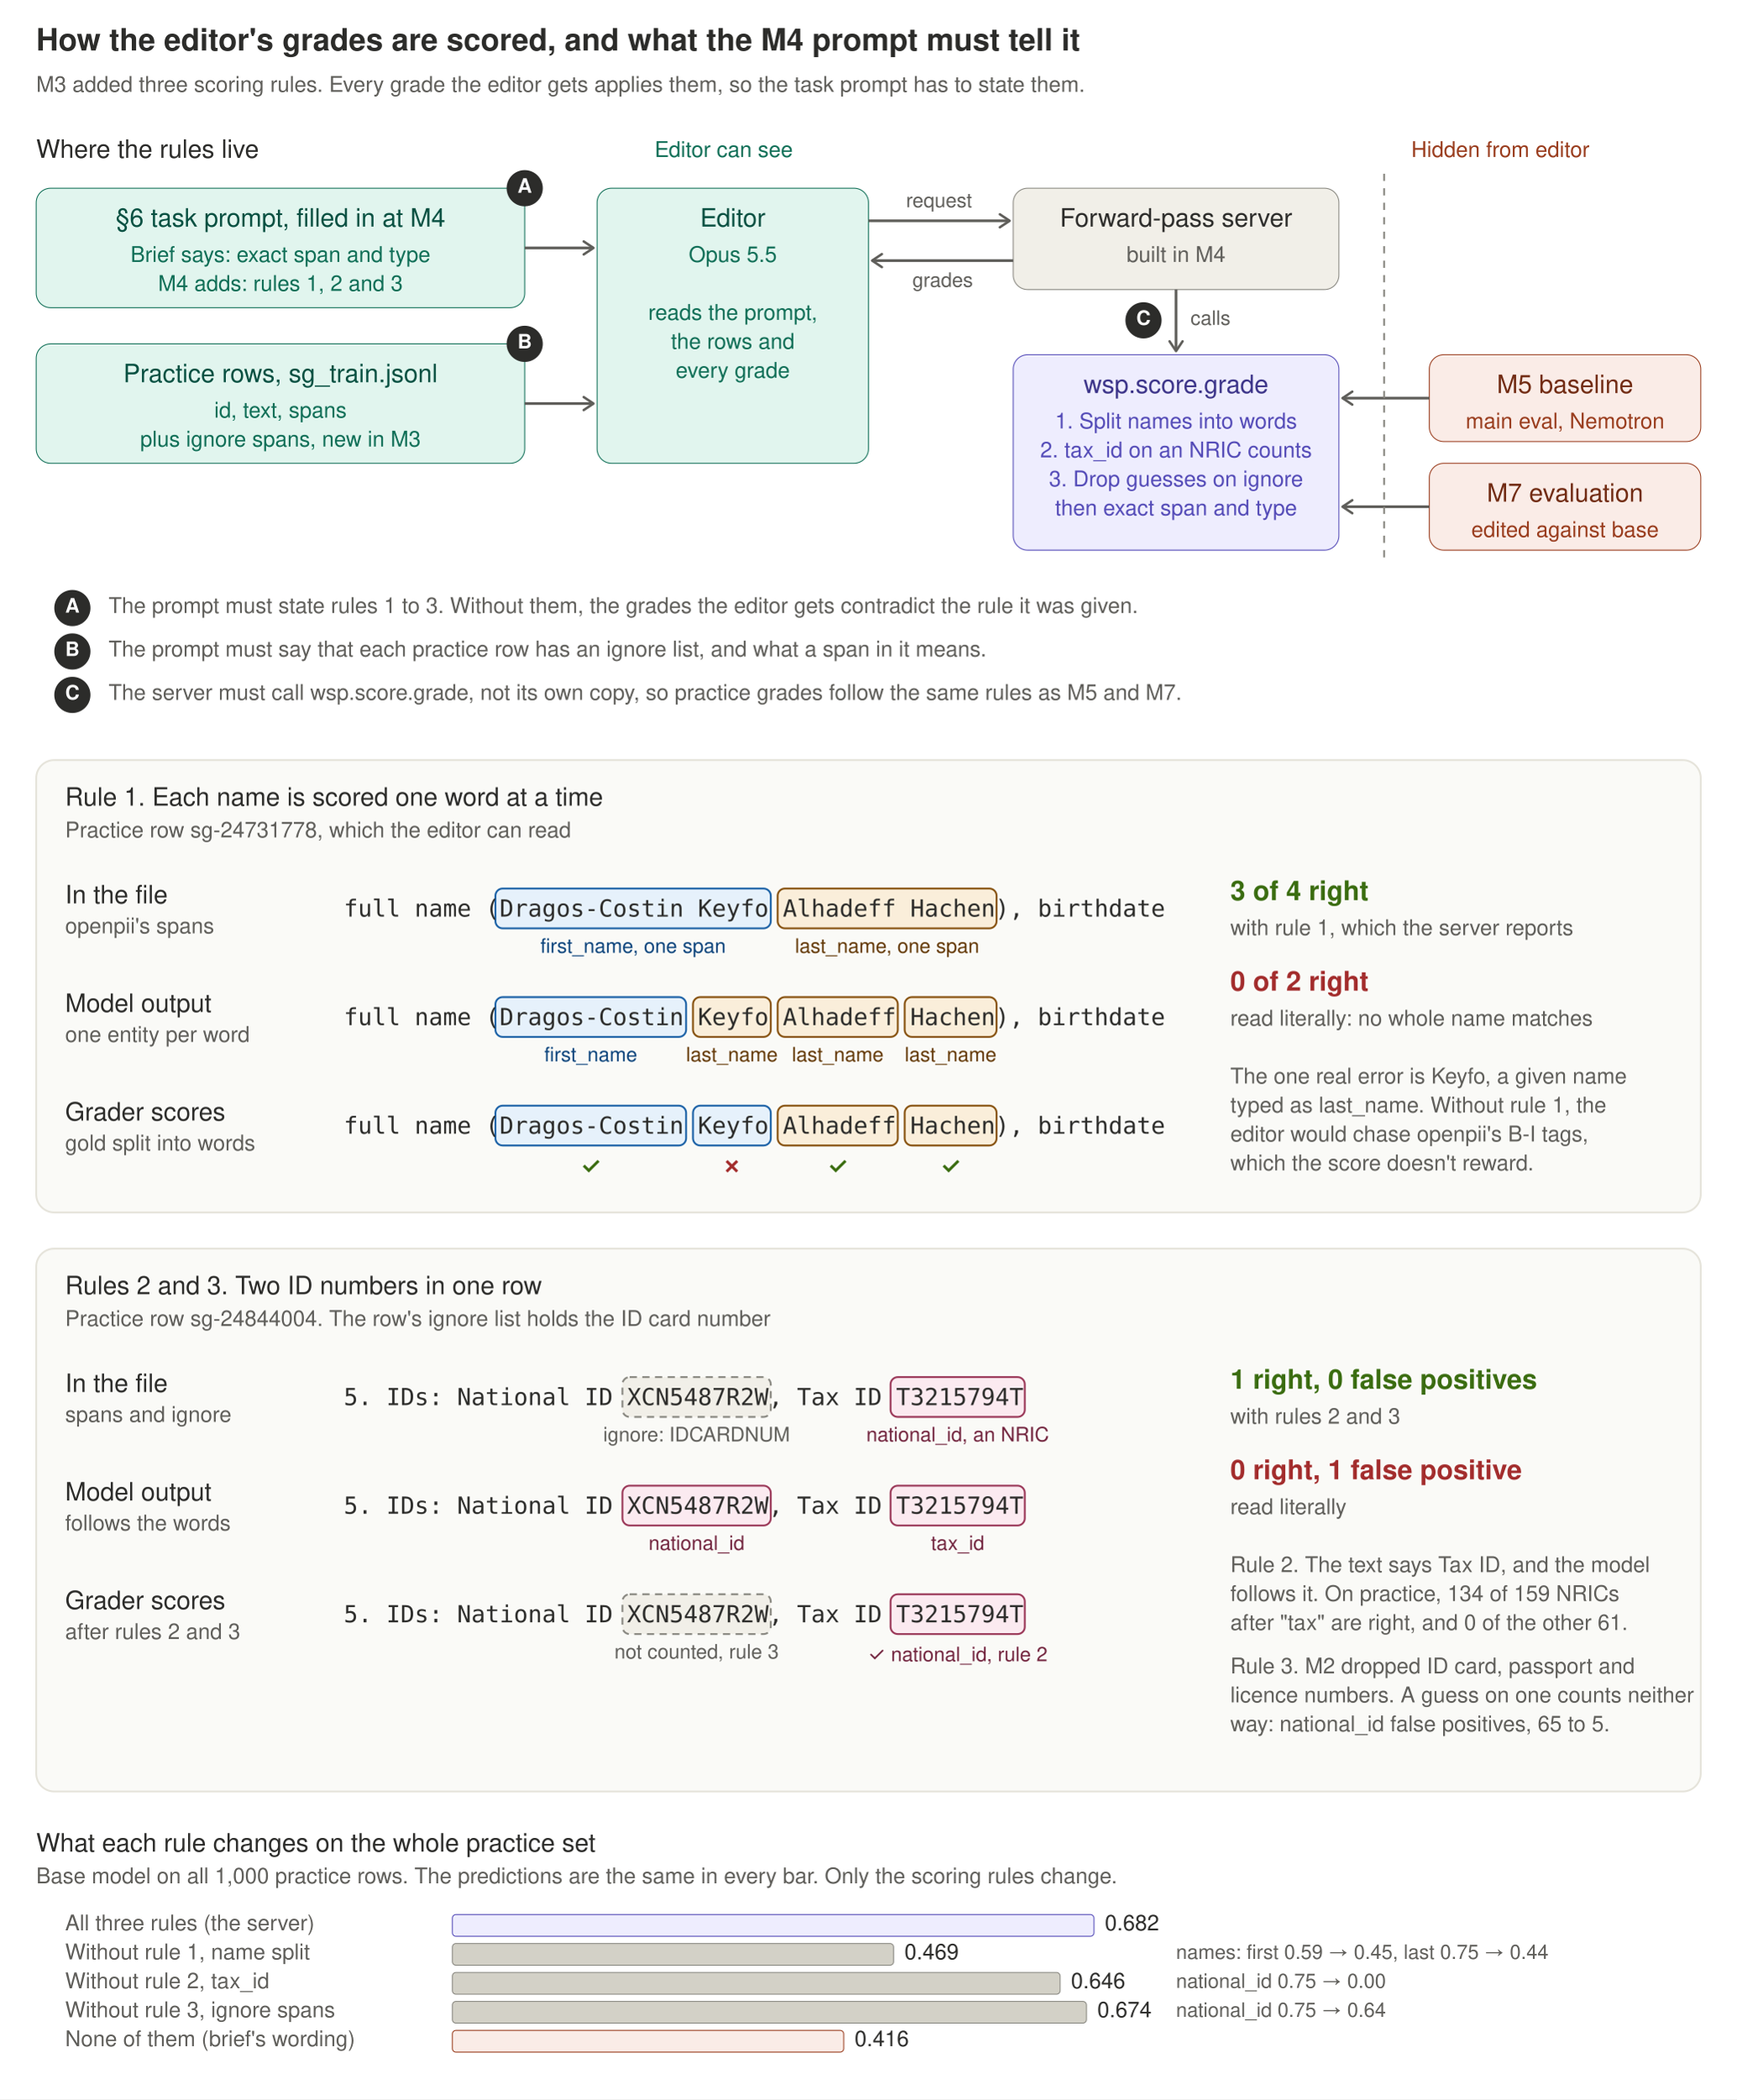
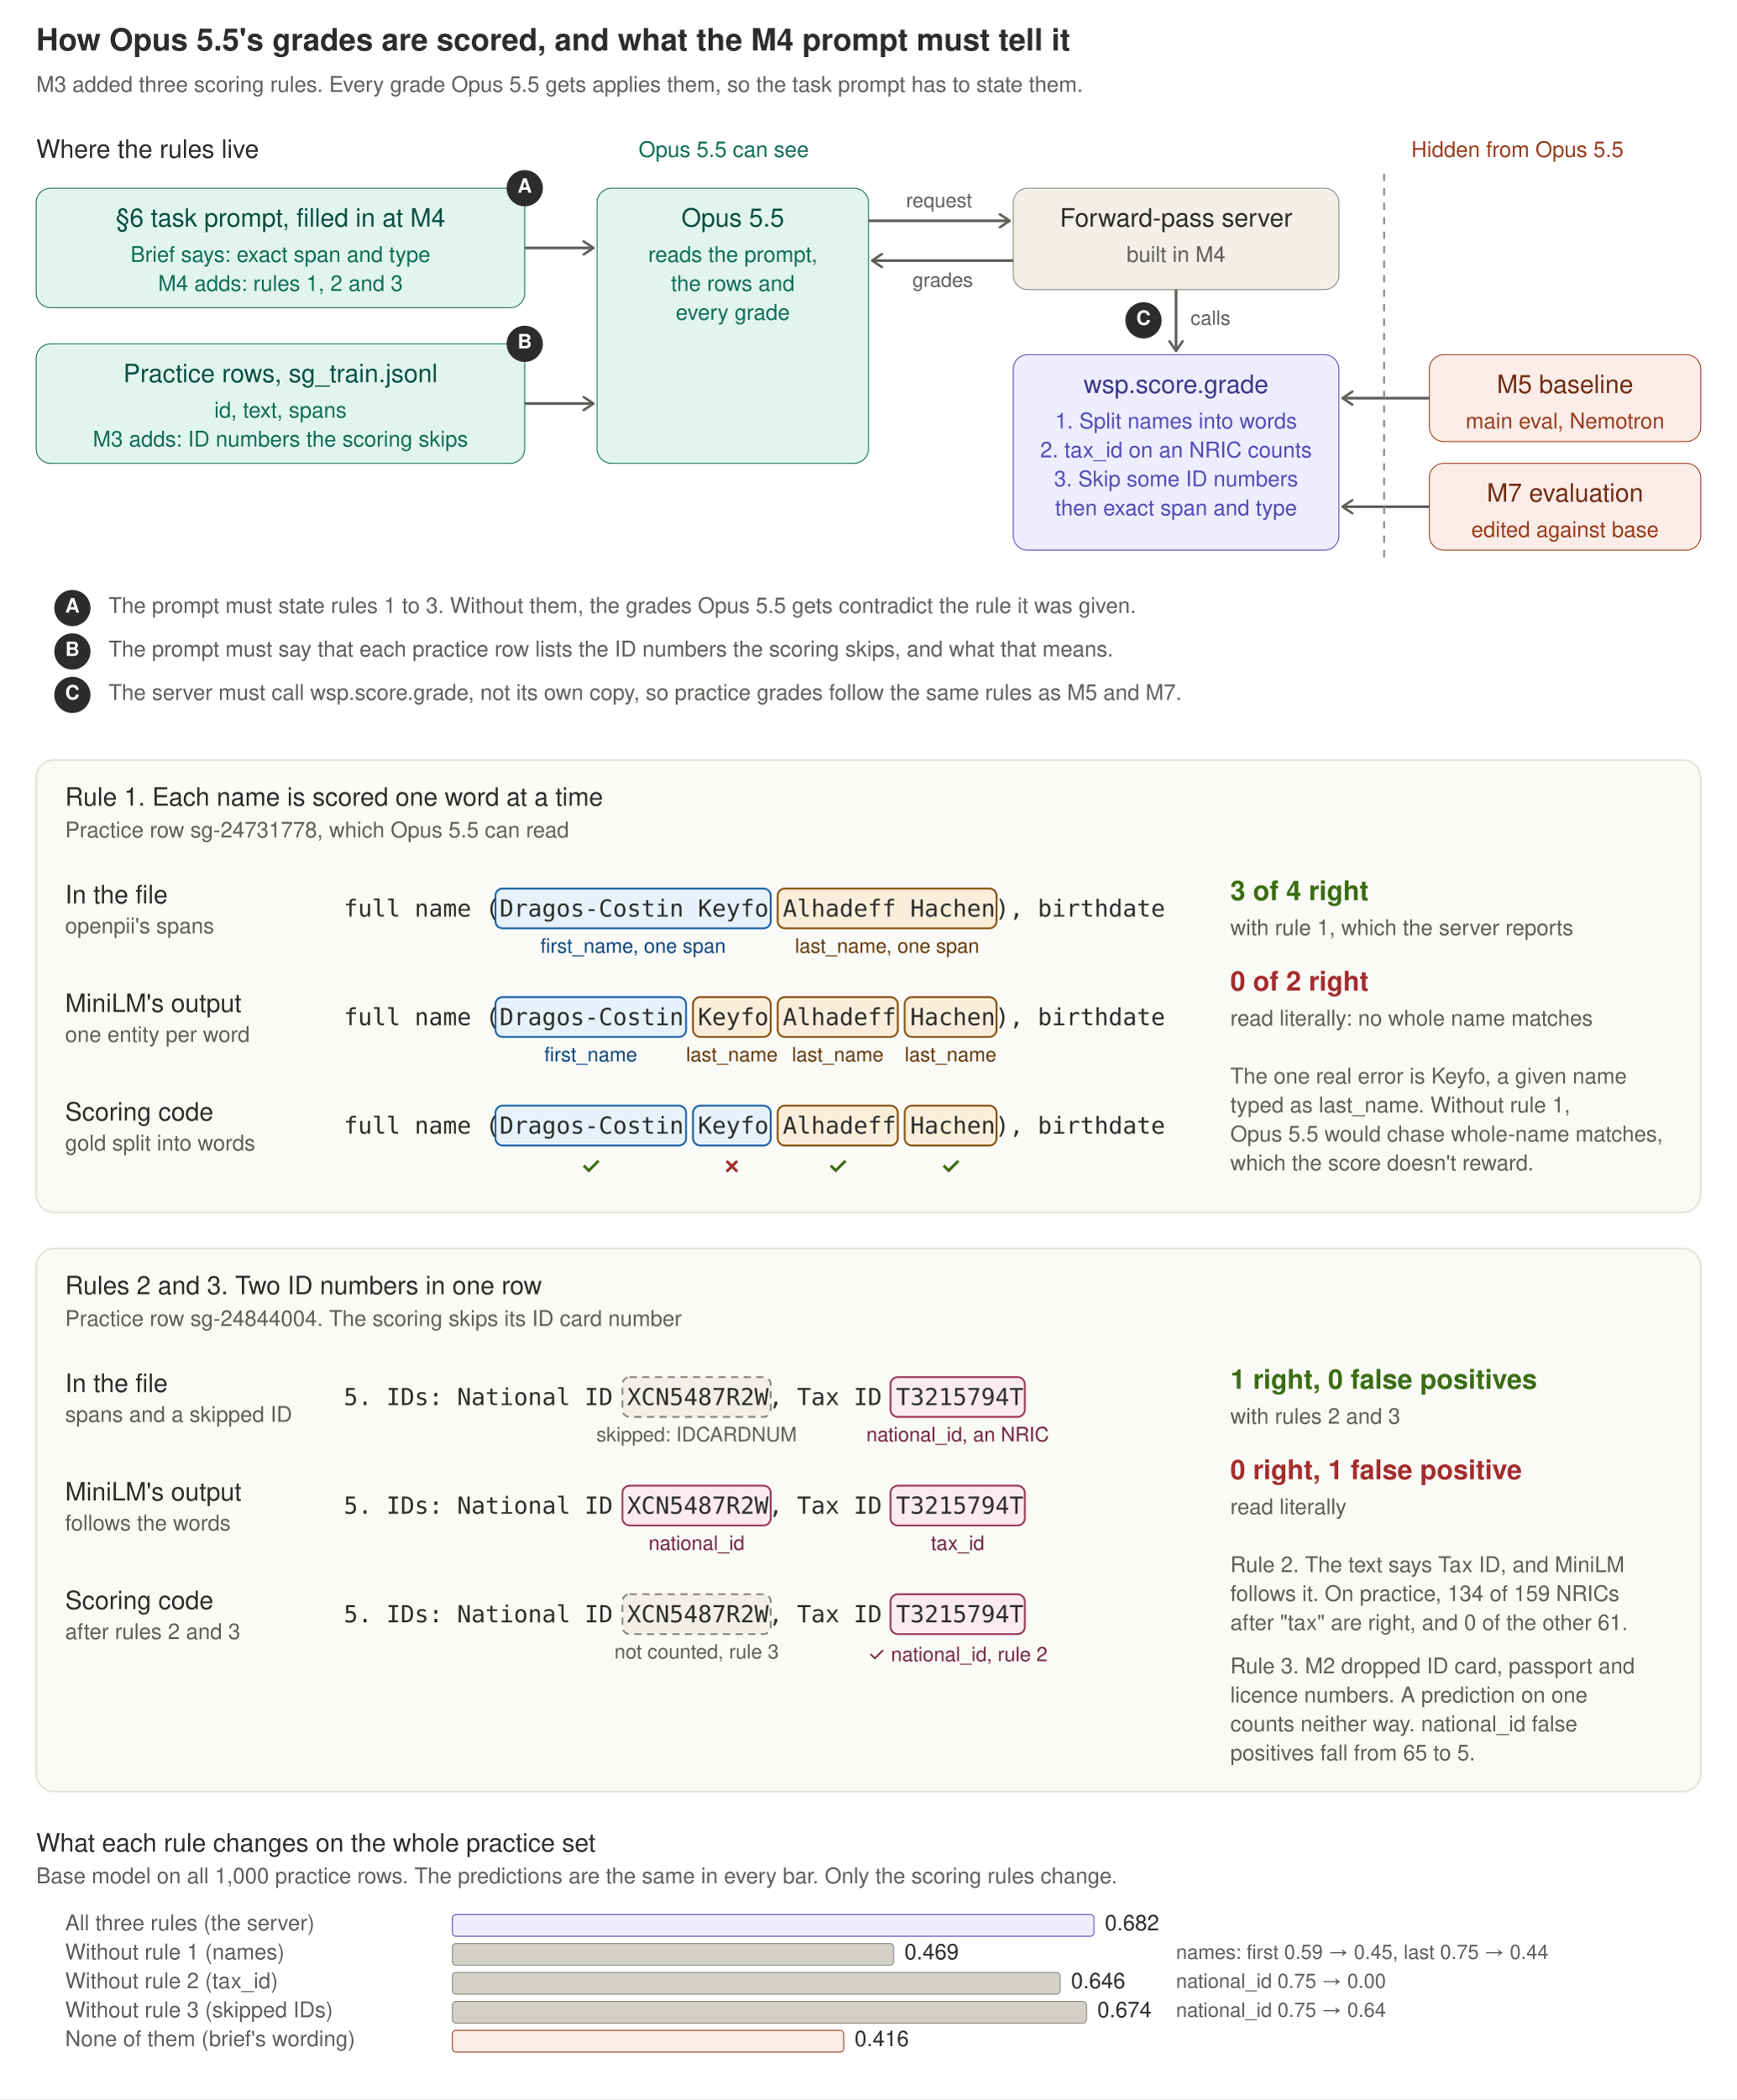
<svg xmlns="http://www.w3.org/2000/svg" width="960" height="1160" viewBox="0 0 960 1160" role="img">
  <style>
text { font-family: -apple-system, "Segoe UI", Helvetica, Arial, sans-serif; }
.h1 { font-size: 17px; font-weight: 600; fill: #2C2C2A; }
.th { font-size: 14px; font-weight: 500; fill: #2C2C2A; }
.ts { font-size: 12px; fill: #5F5E5A; }
.tl { font-size: 11px; fill: #5F5E5A; }
.tv { font-size: 12px; font-weight: 500; fill: #2C2C2A; }
.tc { font-size: 12px; fill: #0F6E56; text-anchor: middle; }
.tr { font-size: 12px; fill: #993C1D; text-anchor: start; }
.big { font-size: 15px; font-weight: 600; }
.ok { fill: #3B6D11; font-size: 13px; font-weight: 600; } .bad { fill: #A32D2D; font-size: 13px; font-weight: 600; }
.big.ok, .big.bad { font-size: 15px; }
.mono { font-family: Menlo, Consolas, "DejaVu Sans Mono", monospace; font-size: 13px; fill: #2C2C2A; }
.bt { font-size: 11px; font-weight: 700; fill: #FFFFFF; }
.badge { fill: #2C2C2A; }
.box rect { fill: #F1EFE8; stroke: #888780; }
.arr { stroke: #5F5E5A; stroke-width: 1.5; fill: none; }
.c-teal rect { fill: #E1F5EE; stroke: #0F6E56; } .c-teal .th { fill: #085041; } .c-teal .ts { fill: #0F6E56; }
.c-coral rect, rect.c-coral { fill: #FAECE7; stroke: #993C1D; } .c-coral .th { fill: #712B13; } .c-coral .ts { fill: #993C1D; }
.c-purple rect, rect.c-purple { fill: #EEEDFE; stroke: #534AB7; } .c-purple .th { fill: #3C3489; } .c-purple .ts { fill: #534AB7; }
rect.c-gray { fill: #D3D1C7; stroke: #888780; }
rect.first { fill: #E6F1FB; stroke: #185FA5; } text.first { fill: #0C447C; }
rect.last { fill: #FAEEDA; stroke: #854F0B; } text.last { fill: #633806; }
rect.nric { fill: #FBEAF0; stroke: #993556; } text.nric { fill: #72243E; }
rect.skip { fill: #F1EFE8; stroke: #888780; } text.skip { fill: #5F5E5A; }
</style>
  <defs>
    <marker id="arrow" viewBox="0 0 10 10" refX="8" refY="5" markerWidth="6" markerHeight="6" orient="auto-start-reverse">
      <path d="M2 1L8 5L2 9" fill="none" stroke="#5F5E5A" stroke-width="1.5" stroke-linecap="round" stroke-linejoin="round" />
    </marker>
  </defs>
  <rect x="0" y="0" width="960" height="1160" fill="#FFFFFF" />
-   <text class="h1" x="20" y="24" text-anchor="start" dominant-baseline="central">How the editor's grades are scored, and what the M4 prompt must tell it</text>
-   <text class="ts" x="20" y="48" text-anchor="start" dominant-baseline="central">M3 added three scoring rules. Every grade the editor gets applies them, so the task prompt has to state them.</text>
+   <text class="h1" x="20" y="24" text-anchor="start" dominant-baseline="central">How Opus 5.5's grades are scored, and what the M4 prompt must tell it</text>
+   <text class="ts" x="20" y="48" text-anchor="start" dominant-baseline="central">M3 added three scoring rules. Every grade Opus 5.5 gets applies them, so the task prompt has to state them.</text>
  <text class="th" x="20" y="84" text-anchor="start" dominant-baseline="central">Where the rules live</text>
-   <text class="tc" x="400" y="84" text-anchor="start" dominant-baseline="central">Editor can see</text>
-   <text class="tr" x="780" y="84" text-anchor="start" dominant-baseline="central">Hidden from editor</text>
+   <text class="tc" x="400" y="84" text-anchor="start" dominant-baseline="central">Opus 5.5 can see</text>
+   <text class="tr" x="780" y="84" text-anchor="start" dominant-baseline="central">Hidden from Opus 5.5</text>
  <g class="c-teal">
    <rect x="20" y="104" width="270" height="66" rx="8" stroke-width="0.5" />
    <text class="th" x="155" y="122" text-anchor="middle" dominant-baseline="central">§6 task prompt, filled in at M4</text>
    <text class="ts" x="155" y="142" text-anchor="middle" dominant-baseline="central">Brief says: exact span and type</text>
    <text class="ts" x="155" y="158" text-anchor="middle" dominant-baseline="central">M4 adds: rules 1, 2 and 3</text>
  </g>
  <g class="c-teal">
    <rect x="20" y="190" width="270" height="66" rx="8" stroke-width="0.5" />
    <text class="th" x="155" y="208" text-anchor="middle" dominant-baseline="central">Practice rows, sg_train.jsonl</text>
    <text class="ts" x="155" y="228" text-anchor="middle" dominant-baseline="central">id, text, spans</text>
-     <text class="ts" x="155" y="244" text-anchor="middle" dominant-baseline="central">plus ignore spans, new in M3</text>
+     <text class="ts" x="155" y="244" text-anchor="middle" dominant-baseline="central">M3 adds: ID numbers the scoring skips</text>
  </g>
  <g class="c-teal">
    <rect x="330" y="104" width="150" height="152" rx="8" stroke-width="0.5" />
-     <text class="th" x="405" y="122" text-anchor="middle" dominant-baseline="central">Editor</text>
-     <text class="ts" x="405" y="142" text-anchor="middle" dominant-baseline="central">Opus 5.5</text>
-     <text class="ts" x="405" y="158" text-anchor="middle" dominant-baseline="central" />
-     <text class="ts" x="405" y="174" text-anchor="middle" dominant-baseline="central">reads the prompt,</text>
-     <text class="ts" x="405" y="190" text-anchor="middle" dominant-baseline="central">the rows and</text>
-     <text class="ts" x="405" y="206" text-anchor="middle" dominant-baseline="central">every grade</text>
+     <text class="th" x="405" y="122" text-anchor="middle" dominant-baseline="central">Opus 5.5</text>
+     <text class="ts" x="405" y="142" text-anchor="middle" dominant-baseline="central">reads the prompt,</text>
+     <text class="ts" x="405" y="158" text-anchor="middle" dominant-baseline="central">the rows and</text>
+     <text class="ts" x="405" y="174" text-anchor="middle" dominant-baseline="central">every grade</text>
  </g>
  <g class="box">
    <rect x="560" y="104" width="180" height="56" rx="8" stroke-width="0.5" />
    <text class="th" x="650" y="122" text-anchor="middle" dominant-baseline="central">Forward-pass server</text>
    <text class="ts" x="650" y="142" text-anchor="middle" dominant-baseline="central">built in M4</text>
  </g>
  <g class="c-purple">
    <rect x="560" y="196" width="180" height="108" rx="8" stroke-width="0.5" />
    <text class="th" x="650" y="214" text-anchor="middle" dominant-baseline="central">wsp.score.grade</text>
    <text class="ts" x="650" y="234" text-anchor="middle" dominant-baseline="central">1. Split names into words</text>
    <text class="ts" x="650" y="250" text-anchor="middle" dominant-baseline="central">2. tax_id on an NRIC counts</text>
-     <text class="ts" x="650" y="266" text-anchor="middle" dominant-baseline="central">3. Drop guesses on ignore</text>
+     <text class="ts" x="650" y="266" text-anchor="middle" dominant-baseline="central">3. Skip some ID numbers</text>
    <text class="ts" x="650" y="282" text-anchor="middle" dominant-baseline="central">then exact span and type</text>
  </g>
  <g class="c-coral">
    <rect x="790" y="196" width="150" height="48" rx="8" stroke-width="0.5" />
    <text class="th" x="865" y="214" text-anchor="middle" dominant-baseline="central">M5 baseline</text>
    <text class="ts" x="865" y="234" text-anchor="middle" dominant-baseline="central">main eval, Nemotron</text>
  </g>
  <g class="c-coral">
    <rect x="790" y="256" width="150" height="48" rx="8" stroke-width="0.5" />
    <text class="th" x="865" y="274" text-anchor="middle" dominant-baseline="central">M7 evaluation</text>
    <text class="ts" x="865" y="294" text-anchor="middle" dominant-baseline="central">edited against base</text>
  </g>
  <path d="M290 137 L328 137" class="arr" marker-end="url(#arrow)" />
  <path d="M290 223 L328 223" class="arr" marker-end="url(#arrow)" />
  <path d="M480 122 L558 122" class="arr" marker-end="url(#arrow)" />
  <text class="tl" x="519" y="112" text-anchor="middle" dominant-baseline="central">request</text>
  <path d="M560 144 L482 144" class="arr" marker-end="url(#arrow)" />
  <text class="tl" x="521" y="156" text-anchor="middle" dominant-baseline="central">grades</text>
  <path d="M650 160 L650 194" class="arr" marker-end="url(#arrow)" />
  <text class="tl" x="658" y="177" text-anchor="start" dominant-baseline="central">calls</text>
  <path d="M790 220 L742 220" class="arr" marker-end="url(#arrow)" />
  <path d="M790 280 L742 280" class="arr" marker-end="url(#arrow)" />
  <line x1="765" y1="96" x2="765" y2="312" stroke="#888780" stroke-width="1" stroke-dasharray="4 4" />
  <circle cx="290" cy="104" r="10" class="badge" />
  <text class="bt" x="290" y="104" text-anchor="middle" dominant-baseline="central">A</text>
  <circle cx="290" cy="190" r="10" class="badge" />
  <text class="bt" x="290" y="190" text-anchor="middle" dominant-baseline="central">B</text>
  <circle cx="632" cy="177" r="10" class="badge" />
  <text class="bt" x="632" y="177" text-anchor="middle" dominant-baseline="central">C</text>
-   <text class="ts" x="60" y="336" text-anchor="start" dominant-baseline="central">The prompt must state rules 1 to 3. Without them, the grades the editor gets contradict the rule it was given.</text>
-   <text class="ts" x="60" y="360" text-anchor="start" dominant-baseline="central">The prompt must say that each practice row has an ignore list, and what a span in it means.</text>
+   <text class="ts" x="60" y="336" text-anchor="start" dominant-baseline="central">The prompt must state rules 1 to 3. Without them, the grades Opus 5.5 gets contradict the rule it was given.</text>
+   <text class="ts" x="60" y="360" text-anchor="start" dominant-baseline="central">The prompt must say that each practice row lists the ID numbers the scoring skips, and what that means.</text>
  <text class="ts" x="60" y="384" text-anchor="start" dominant-baseline="central">The server must call wsp.score.grade, not its own copy, so practice grades follow the same rules as M5 and M7.</text>
  <circle cx="40" cy="336" r="10" class="badge" />
  <text class="bt" x="40" y="336" text-anchor="middle" dominant-baseline="central">A</text>
  <circle cx="40" cy="360" r="10" class="badge" />
  <text class="bt" x="40" y="360" text-anchor="middle" dominant-baseline="central">B</text>
  <circle cx="40" cy="384" r="10" class="badge" />
  <text class="bt" x="40" y="384" text-anchor="middle" dominant-baseline="central">C</text>
  <rect x="20" y="420" width="920" height="250" rx="10" fill="#FAFAF7" stroke="#E5E3DA" />
  <text class="th" x="36" y="442" text-anchor="start" dominant-baseline="central">Rule 1. Each name is scored one word at a time</text>
-   <text class="ts" x="36" y="460" text-anchor="start" dominant-baseline="central">Practice row sg-24731778, which the editor can read</text>
+   <text class="ts" x="36" y="460" text-anchor="start" dominant-baseline="central">Practice row sg-24731778, which Opus 5.5 can read</text>
  <text class="th" x="36" y="496" text-anchor="start" dominant-baseline="central">In the file</text>
  <text class="ts" x="36" y="513" text-anchor="start" dominant-baseline="central">openpii's spans</text>
  <rect class="first" x="273.8" y="491" width="152.2" height="22" rx="4" stroke-width="1" />
  <text class="tl first" x="349.9" y="524" text-anchor="middle" dominant-baseline="central">first_name, one span</text>
  <rect class="last" x="429.8" y="491" width="121" height="22" rx="4" stroke-width="1" />
  <text class="tl last" x="490.3" y="524" text-anchor="middle" dominant-baseline="central">last_name, one span</text>
  <text class="mono" x="190" y="502" dominant-baseline="central" textLength="452.4" lengthAdjust="spacingAndGlyphs" xml:space="preserve">full name (Dragos-Costin Keyfo Alhadeff Hachen), birthdate</text>
-   <text class="th" x="36" y="556" text-anchor="start" dominant-baseline="central">Model output</text>
+   <text class="th" x="36" y="556" text-anchor="start" dominant-baseline="central">MiniLM's output</text>
  <text class="ts" x="36" y="573" text-anchor="start" dominant-baseline="central">one entity per word</text>
  <rect class="first" x="273.8" y="551" width="105.4" height="22" rx="4" stroke-width="1" />
  <text class="tl first" x="326.5" y="584" text-anchor="middle" dominant-baseline="central">first_name</text>
  <rect class="last" x="383" y="551" width="43" height="22" rx="4" stroke-width="1" />
  <text class="tl last" x="404.5" y="584" text-anchor="middle" dominant-baseline="central">last_name</text>
  <rect class="last" x="429.8" y="551" width="66.4" height="22" rx="4" stroke-width="1" />
  <text class="tl last" x="463" y="584" text-anchor="middle" dominant-baseline="central">last_name</text>
  <rect class="last" x="500" y="551" width="50.8" height="22" rx="4" stroke-width="1" />
  <text class="tl last" x="525.4" y="584" text-anchor="middle" dominant-baseline="central">last_name</text>
  <text class="mono" x="190" y="562" dominant-baseline="central" textLength="452.4" lengthAdjust="spacingAndGlyphs" xml:space="preserve">full name (Dragos-Costin Keyfo Alhadeff Hachen), birthdate</text>
-   <text class="th" x="36" y="616" text-anchor="start" dominant-baseline="central">Grader scores</text>
+   <text class="th" x="36" y="616" text-anchor="start" dominant-baseline="central">Scoring code</text>
  <text class="ts" x="36" y="633" text-anchor="start" dominant-baseline="central">gold split into words</text>
  <rect class="first" x="273.8" y="611" width="105.4" height="22" rx="4" stroke-width="1" />
  <text class="ok" x="326.5" y="644" text-anchor="middle" dominant-baseline="central">✓</text>
  <rect class="first" x="383" y="611" width="43" height="22" rx="4" stroke-width="1" />
  <text class="bad" x="404.5" y="644" text-anchor="middle" dominant-baseline="central">✗</text>
  <rect class="last" x="429.8" y="611" width="66.4" height="22" rx="4" stroke-width="1" />
  <text class="ok" x="463" y="644" text-anchor="middle" dominant-baseline="central">✓</text>
  <rect class="last" x="500" y="611" width="50.8" height="22" rx="4" stroke-width="1" />
  <text class="ok" x="525.4" y="644" text-anchor="middle" dominant-baseline="central">✓</text>
  <text class="mono" x="190" y="622" dominant-baseline="central" textLength="452.4" lengthAdjust="spacingAndGlyphs" xml:space="preserve">full name (Dragos-Costin Keyfo Alhadeff Hachen), birthdate</text>
  <text class="big ok" x="680" y="494" text-anchor="start" dominant-baseline="central">3 of 4 right</text>
  <text class="ts" x="680" y="514" text-anchor="start" dominant-baseline="central">with rule 1, which the server reports</text>
  <text class="big bad" x="680" y="544" text-anchor="start" dominant-baseline="central">0 of 2 right</text>
  <text class="ts" x="680" y="564" text-anchor="start" dominant-baseline="central">read literally: no whole name matches</text>
  <text class="ts" x="680" y="596" text-anchor="start" dominant-baseline="central">The one real error is Keyfo, a given name</text>
-   <text class="ts" x="680" y="612" text-anchor="start" dominant-baseline="central">typed as last_name. Without rule 1, the</text>
-   <text class="ts" x="680" y="628" text-anchor="start" dominant-baseline="central">editor would chase openpii's B-I tags,</text>
+   <text class="ts" x="680" y="612" text-anchor="start" dominant-baseline="central">typed as last_name. Without rule 1,</text>
+   <text class="ts" x="680" y="628" text-anchor="start" dominant-baseline="central">Opus 5.5 would chase whole-name matches,</text>
  <text class="ts" x="680" y="644" text-anchor="start" dominant-baseline="central">which the score doesn't reward.</text>
  <rect x="20" y="690" width="920" height="300" rx="10" fill="#FAFAF7" stroke="#E5E3DA" />
  <text class="th" x="36" y="712" text-anchor="start" dominant-baseline="central">Rules 2 and 3. Two ID numbers in one row</text>
-   <text class="ts" x="36" y="730" text-anchor="start" dominant-baseline="central">Practice row sg-24844004. The row's ignore list holds the ID card number</text>
+   <text class="ts" x="36" y="730" text-anchor="start" dominant-baseline="central">Practice row sg-24844004. The scoring skips its ID card number</text>
  <text class="th" x="36" y="766" text-anchor="start" dominant-baseline="central">In the file</text>
-   <text class="ts" x="36" y="783" text-anchor="start" dominant-baseline="central">spans and ignore</text>
+   <text class="ts" x="36" y="783" text-anchor="start" dominant-baseline="central">spans and a skipped ID</text>
  <rect class="skip" x="344" y="761" width="82" height="22" rx="4" stroke-width="1" stroke-dasharray="4 3" />
-   <text class="tl skip" x="385" y="794" text-anchor="middle" dominant-baseline="central">ignore: IDCARDNUM</text>
+   <text class="tl skip" x="385" y="794" text-anchor="middle" dominant-baseline="central">skipped: IDCARDNUM</text>
  <rect class="nric" x="492.2" y="761" width="74.2" height="22" rx="4" stroke-width="1" />
  <text class="tl nric" x="529.3" y="794" text-anchor="middle" dominant-baseline="central">national_id, an NRIC</text>
  <text class="mono" x="190" y="772" dominant-baseline="central" textLength="374.4" lengthAdjust="spacingAndGlyphs" xml:space="preserve">5. IDs: National ID XCN5487R2W, Tax ID T3215794T</text>
-   <text class="th" x="36" y="826" text-anchor="start" dominant-baseline="central">Model output</text>
+   <text class="th" x="36" y="826" text-anchor="start" dominant-baseline="central">MiniLM's output</text>
  <text class="ts" x="36" y="843" text-anchor="start" dominant-baseline="central">follows the words</text>
  <rect class="nric" x="344" y="821" width="82" height="22" rx="4" stroke-width="1" />
  <text class="tl nric" x="385" y="854" text-anchor="middle" dominant-baseline="central">national_id</text>
  <rect class="nric" x="492.2" y="821" width="74.2" height="22" rx="4" stroke-width="1" />
  <text class="tl nric" x="529.3" y="854" text-anchor="middle" dominant-baseline="central">tax_id</text>
  <text class="mono" x="190" y="832" dominant-baseline="central" textLength="374.4" lengthAdjust="spacingAndGlyphs" xml:space="preserve">5. IDs: National ID XCN5487R2W, Tax ID T3215794T</text>
-   <text class="th" x="36" y="886" text-anchor="start" dominant-baseline="central">Grader scores</text>
+   <text class="th" x="36" y="886" text-anchor="start" dominant-baseline="central">Scoring code</text>
  <text class="ts" x="36" y="903" text-anchor="start" dominant-baseline="central">after rules 2 and 3</text>
  <rect class="skip" x="344" y="881" width="82" height="22" rx="4" stroke-width="1" stroke-dasharray="4 3" />
  <text class="tl skip" x="385" y="914" text-anchor="middle" dominant-baseline="central">not counted, rule 3</text>
  <rect class="nric" x="492.2" y="881" width="74.2" height="22" rx="4" stroke-width="1" />
  <text class="tl nric" x="529.3" y="914" text-anchor="middle" dominant-baseline="central">✓ national_id, rule 2</text>
  <text class="mono" x="190" y="892" dominant-baseline="central" textLength="374.4" lengthAdjust="spacingAndGlyphs" xml:space="preserve">5. IDs: National ID XCN5487R2W, Tax ID T3215794T</text>
  <text class="big ok" x="680" y="764" text-anchor="start" dominant-baseline="central">1 right, 0 false positives</text>
  <text class="ts" x="680" y="784" text-anchor="start" dominant-baseline="central">with rules 2 and 3</text>
  <text class="big bad" x="680" y="814" text-anchor="start" dominant-baseline="central">0 right, 1 false positive</text>
  <text class="ts" x="680" y="834" text-anchor="start" dominant-baseline="central">read literally</text>
-   <text class="ts" x="680" y="866" text-anchor="start" dominant-baseline="central">Rule 2. The text says Tax ID, and the model</text>
+   <text class="ts" x="680" y="866" text-anchor="start" dominant-baseline="central">Rule 2. The text says Tax ID, and MiniLM</text>
  <text class="ts" x="680" y="882" text-anchor="start" dominant-baseline="central">follows it. On practice, 134 of 159 NRICs</text>
  <text class="ts" x="680" y="898" text-anchor="start" dominant-baseline="central">after "tax" are right, and 0 of the other 61.</text>
  <text class="ts" x="680" y="922" text-anchor="start" dominant-baseline="central">Rule 3. M2 dropped ID card, passport and</text>
-   <text class="ts" x="680" y="938" text-anchor="start" dominant-baseline="central">licence numbers. A guess on one counts neither</text>
-   <text class="ts" x="680" y="954" text-anchor="start" dominant-baseline="central">way: national_id false positives, 65 to 5.</text>
+   <text class="ts" x="680" y="938" text-anchor="start" dominant-baseline="central">licence numbers. A prediction on one</text>
+   <text class="ts" x="680" y="954" text-anchor="start" dominant-baseline="central">counts neither way. national_id false</text>
+   <text class="ts" x="680" y="970" text-anchor="start" dominant-baseline="central">positives fall from 65 to 5.</text>
  <text class="th" x="20" y="1020" text-anchor="start" dominant-baseline="central">What each rule changes on the whole practice set</text>
  <text class="ts" x="20" y="1038" text-anchor="start" dominant-baseline="central">Base model on all 1,000 practice rows. The predictions are the same in every bar. Only the scoring rules change.</text>
  <text class="ts" x="36" y="1064" text-anchor="start" dominant-baseline="central">All three rules (the server)</text>
  <rect class="c-purple" x="250" y="1058" width="354.64" height="12" rx="2" stroke-width="0.5" />
  <text class="tv" x="610.64" y="1064" text-anchor="start" dominant-baseline="central">0.682</text>
-   <text class="ts" x="36" y="1080" text-anchor="start" dominant-baseline="central">Without rule 1, name split</text>
+   <text class="ts" x="36" y="1080" text-anchor="start" dominant-baseline="central">Without rule 1 (names)</text>
  <rect class="c-gray" x="250" y="1074" width="243.88" height="12" rx="2" stroke-width="0.5" />
  <text class="tv" x="499.88" y="1080" text-anchor="start" dominant-baseline="central">0.469</text>
  <text class="tl" x="650" y="1080" text-anchor="start" dominant-baseline="central">names: first 0.59 → 0.45, last 0.75 → 0.44</text>
-   <text class="ts" x="36" y="1096" text-anchor="start" dominant-baseline="central">Without rule 2, tax_id</text>
+   <text class="ts" x="36" y="1096" text-anchor="start" dominant-baseline="central">Without rule 2 (tax_id)</text>
  <rect class="c-gray" x="250" y="1090" width="335.92" height="12" rx="2" stroke-width="0.5" />
  <text class="tv" x="591.92" y="1096" text-anchor="start" dominant-baseline="central">0.646</text>
  <text class="tl" x="650" y="1096" text-anchor="start" dominant-baseline="central">national_id 0.75 → 0.00</text>
-   <text class="ts" x="36" y="1112" text-anchor="start" dominant-baseline="central">Without rule 3, ignore spans</text>
+   <text class="ts" x="36" y="1112" text-anchor="start" dominant-baseline="central">Without rule 3 (skipped IDs)</text>
  <rect class="c-gray" x="250" y="1106" width="350.48" height="12" rx="2" stroke-width="0.5" />
  <text class="tv" x="606.48" y="1112" text-anchor="start" dominant-baseline="central">0.674</text>
  <text class="tl" x="650" y="1112" text-anchor="start" dominant-baseline="central">national_id 0.75 → 0.64</text>
  <text class="ts" x="36" y="1128" text-anchor="start" dominant-baseline="central">None of them (brief's wording)</text>
  <rect class="c-coral" x="250" y="1122" width="216.32" height="12" rx="2" stroke-width="0.5" />
  <text class="tv" x="472.32" y="1128" text-anchor="start" dominant-baseline="central">0.416</text>
</svg>
